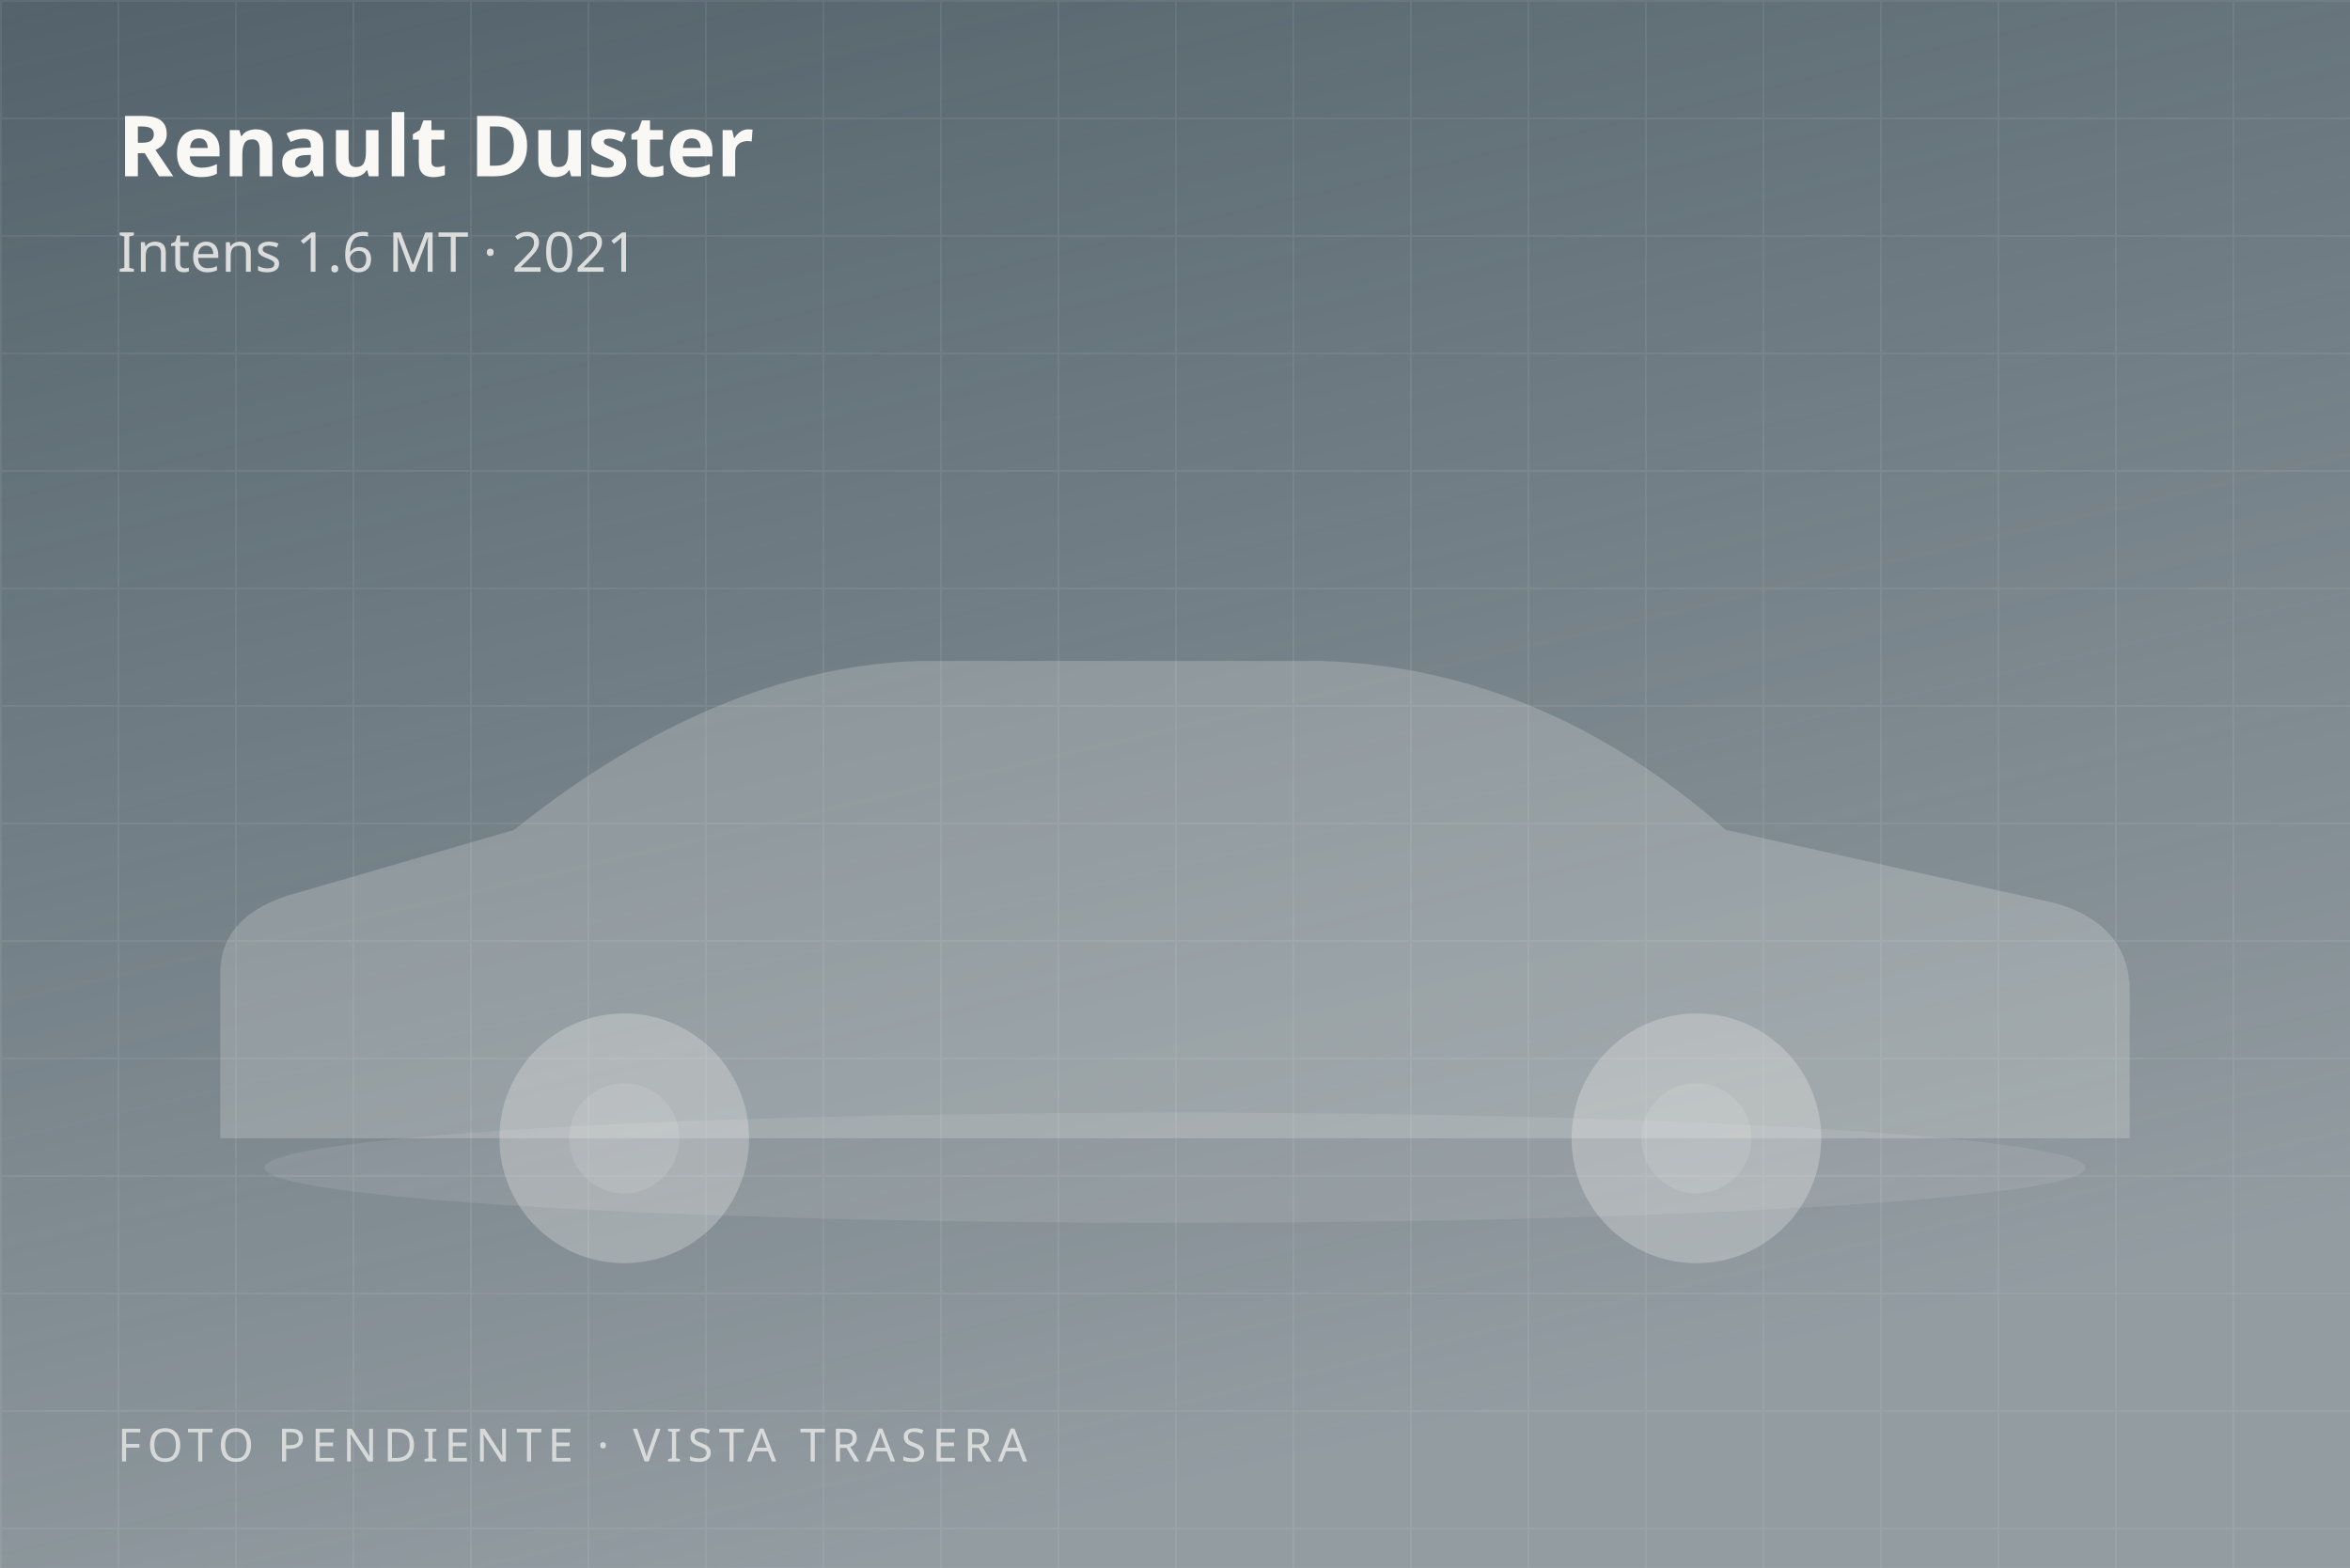
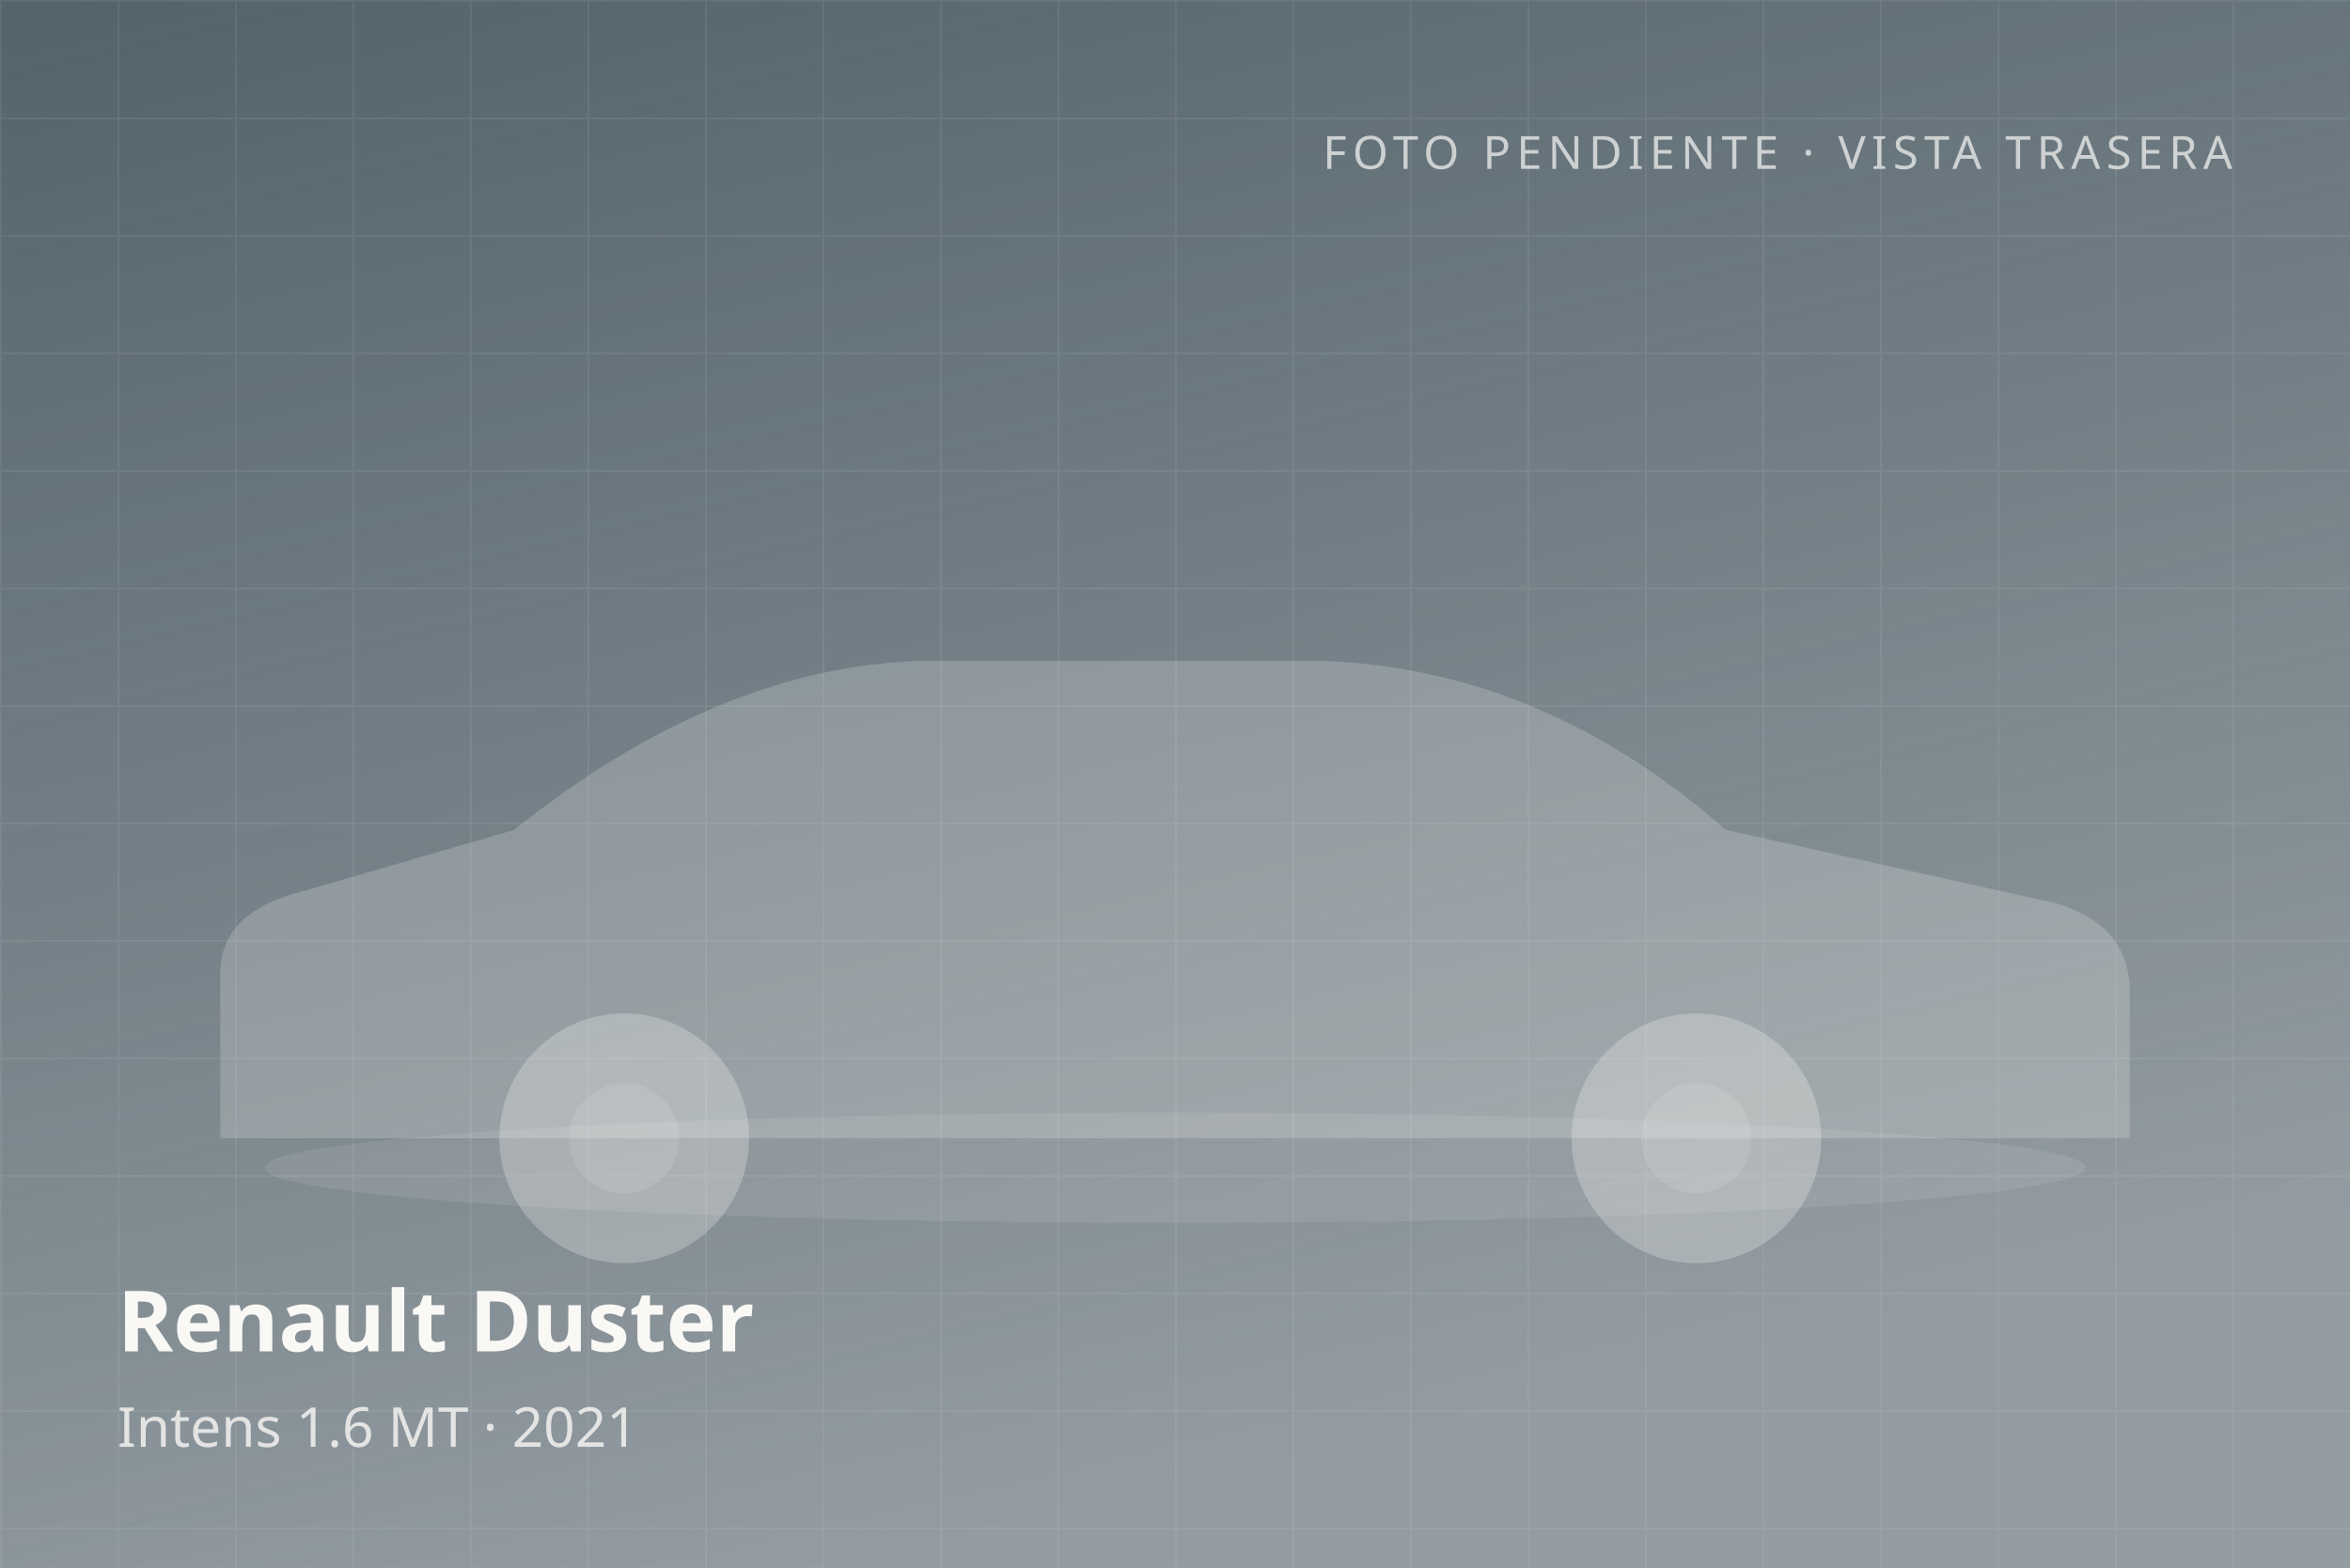
<svg xmlns="http://www.w3.org/2000/svg" viewBox="0 0 640 427" width="640" height="427" role="img" aria-label="Imagen de referencia pendiente de Renault Duster">
  <defs>
    <linearGradient id="fondo" x1="0" y1="0" x2="0.35" y2="1">
      <stop offset="0%" stop-color="#4a5a63" stop-opacity="0.95" />
      <stop offset="100%" stop-color="#4a5a63" stop-opacity="0.6" />
    </linearGradient>
    <pattern id="rejilla" width="32" height="32" patternUnits="userSpaceOnUse">
      <path d="M32 0 L0 0 0 32" fill="none" stroke="#faf8f5" stroke-opacity="0.07" stroke-width="1" />
    </pattern>
  </defs>
  <rect width="640" height="427" fill="url(#fondo)" />
  <rect width="640" height="427" fill="url(#rejilla)" />
  <g transform="translate(0,60)">
    <ellipse cx="320" cy="258" rx="248" ry="15" fill="#faf8f5" opacity="0.10" />
    <path d="M60 250 L60 205 Q60 190 78 184 L140 166 Q195 122 250 120 L360 120 Q420 122 470 166 L560 186 Q580 192 580 210 L580 250 Z" fill="#faf8f5" opacity="0.20" />
    <circle cx="170" cy="250" r="34" fill="#faf8f5" opacity="0.26" />
    <circle cx="170" cy="250" r="15" fill="#faf8f5" opacity="0.12" />
    <circle cx="462" cy="250" r="34" fill="#faf8f5" opacity="0.26" />
    <circle cx="462" cy="250" r="15" fill="#faf8f5" opacity="0.12" />
  </g>
-   <text x="32" y="48" font-family="system-ui, sans-serif" font-size="23" font-weight="700" fill="#faf8f5">Renault Duster</text>
-   <text x="32" y="74" font-family="system-ui, sans-serif" font-size="15" fill="#faf8f5" opacity="0.8">Intens 1.6 MT · 2021</text>
-   <text x="32" y="398" font-family="system-ui, sans-serif" font-size="12.5" letter-spacing="1.6" fill="#faf8f5" opacity="0.68">FOTO PENDIENTE · VISTA TRASERA</text>
+   <text x="608" y="46" text-anchor="end" font-family="system-ui, sans-serif" font-size="12.5" letter-spacing="1.6" fill="#faf8f5" opacity="0.7">FOTO PENDIENTE · VISTA TRASERA</text>
+   <text x="32" y="368" font-family="system-ui, sans-serif" font-size="23" font-weight="700" fill="#faf8f5">Renault Duster</text>
+   <text x="32" y="394" font-family="system-ui, sans-serif" font-size="15" fill="#faf8f5" opacity="0.8">Intens 1.6 MT · 2021</text>
</svg>
